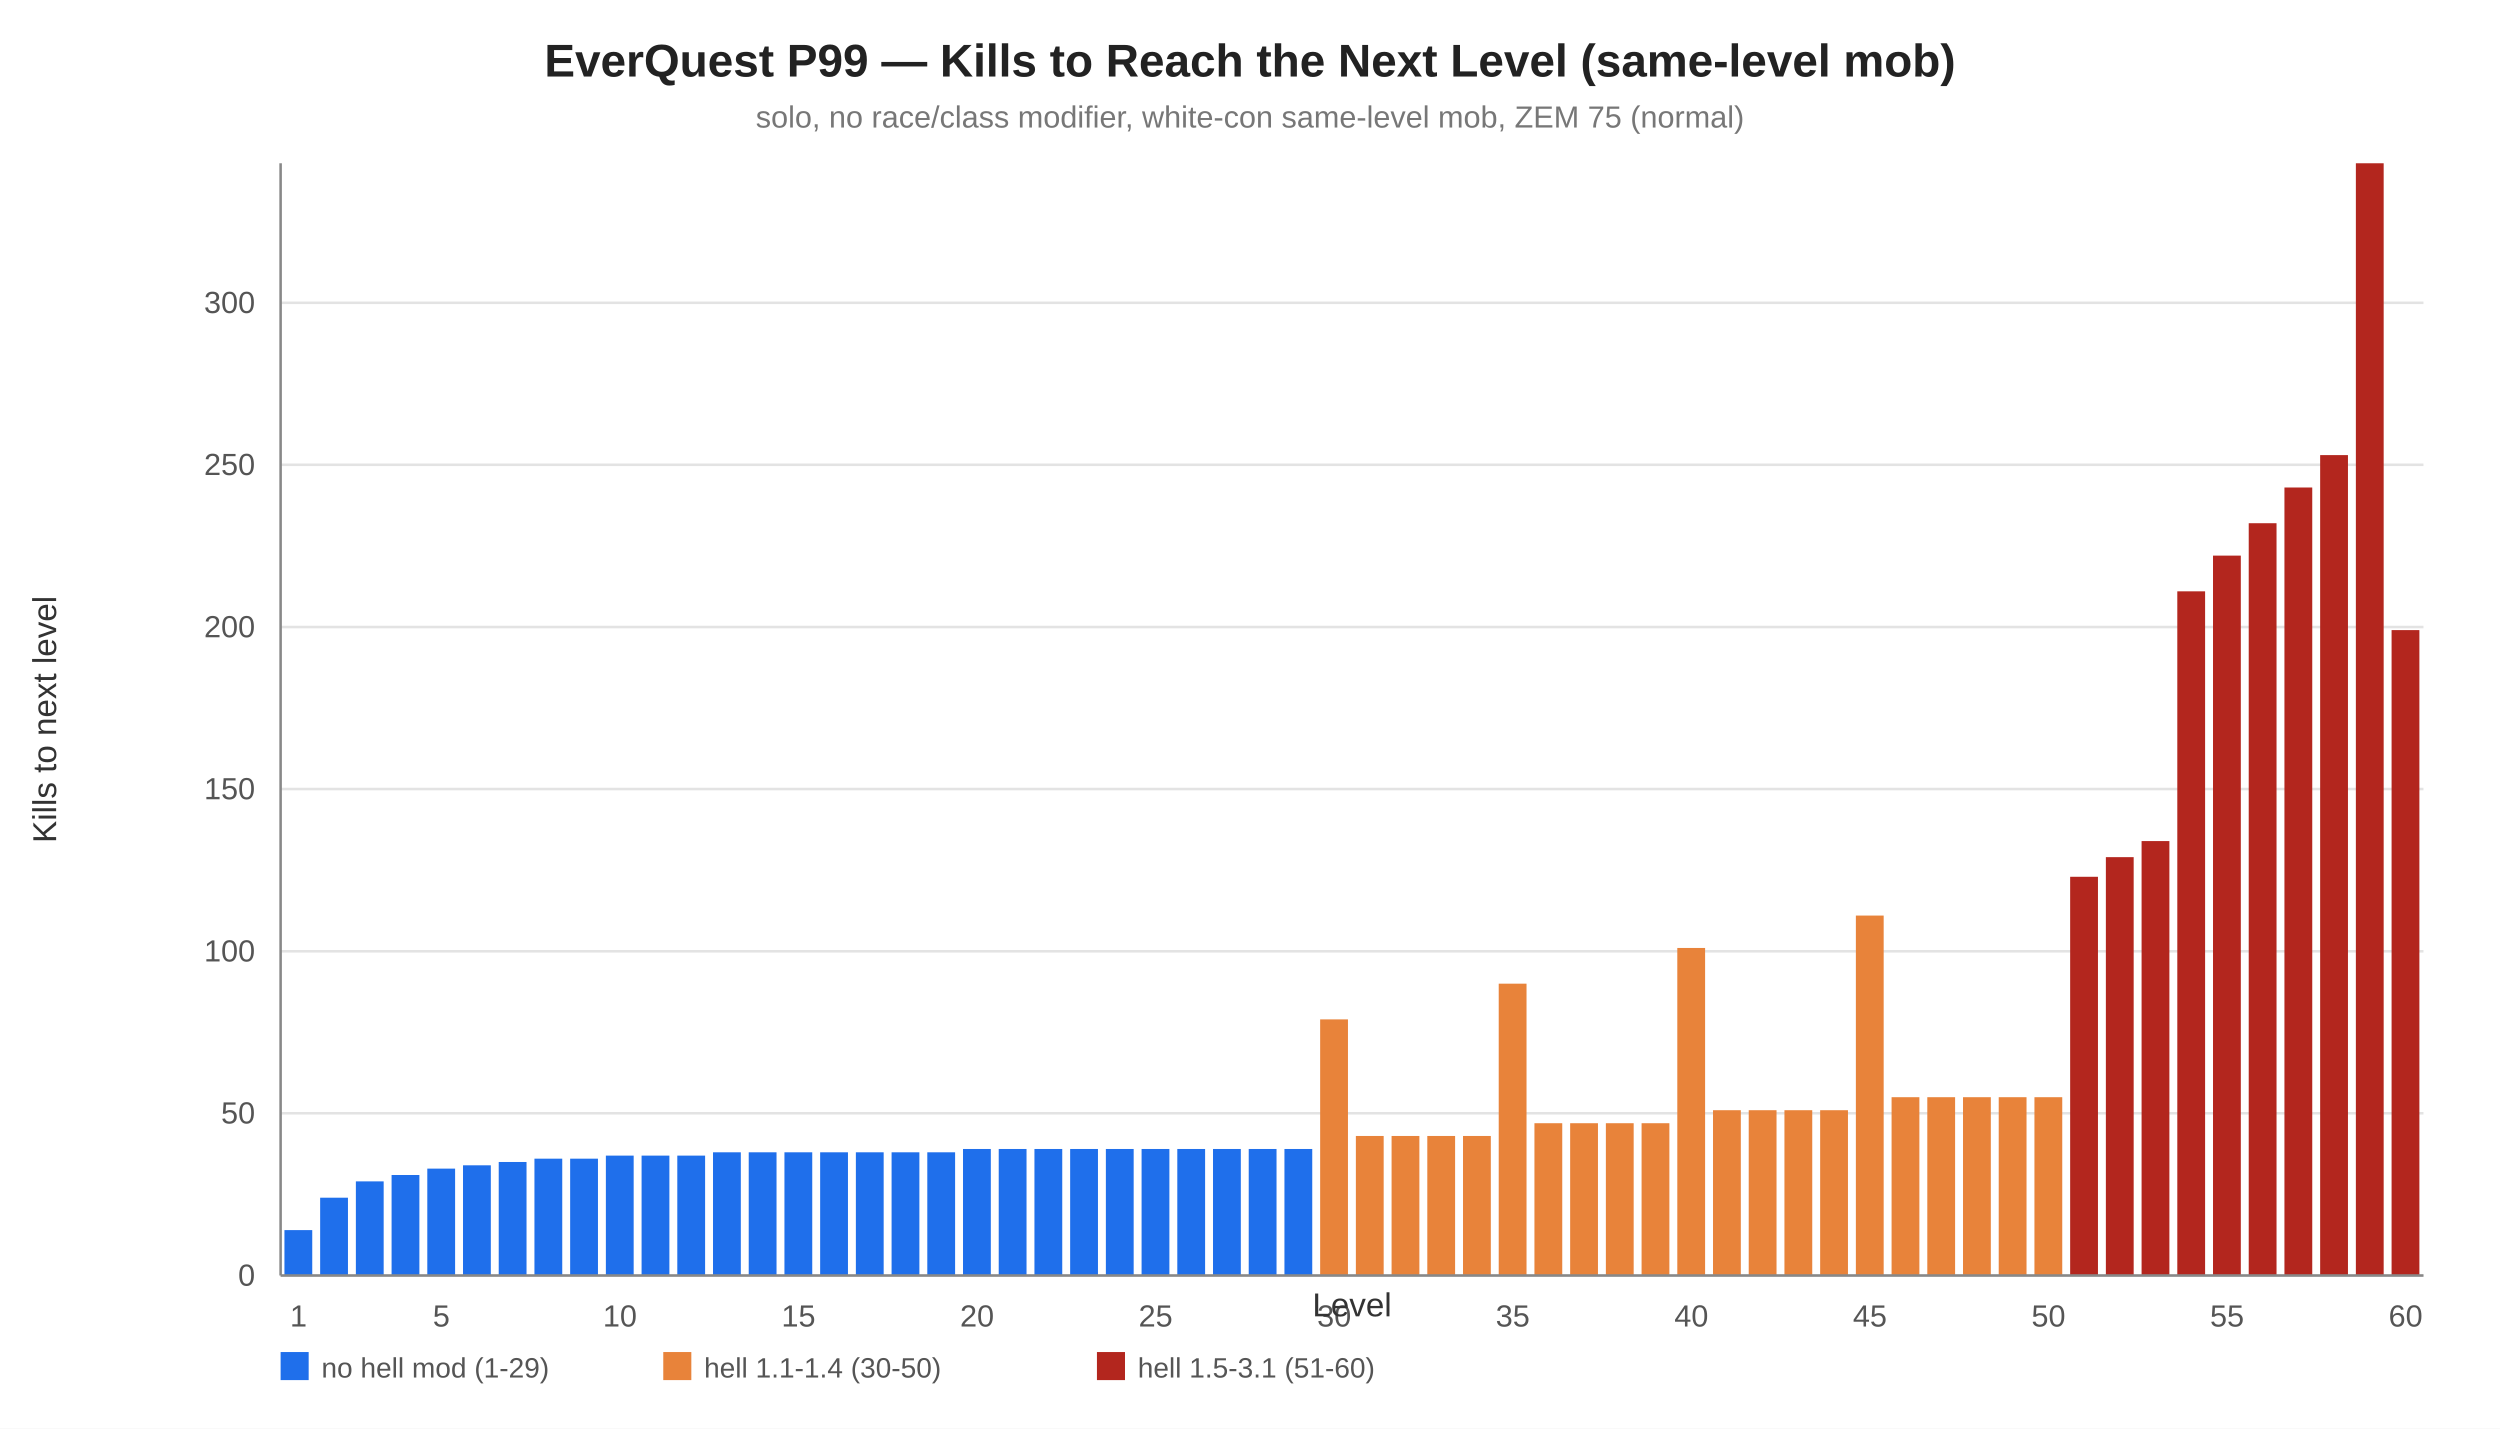
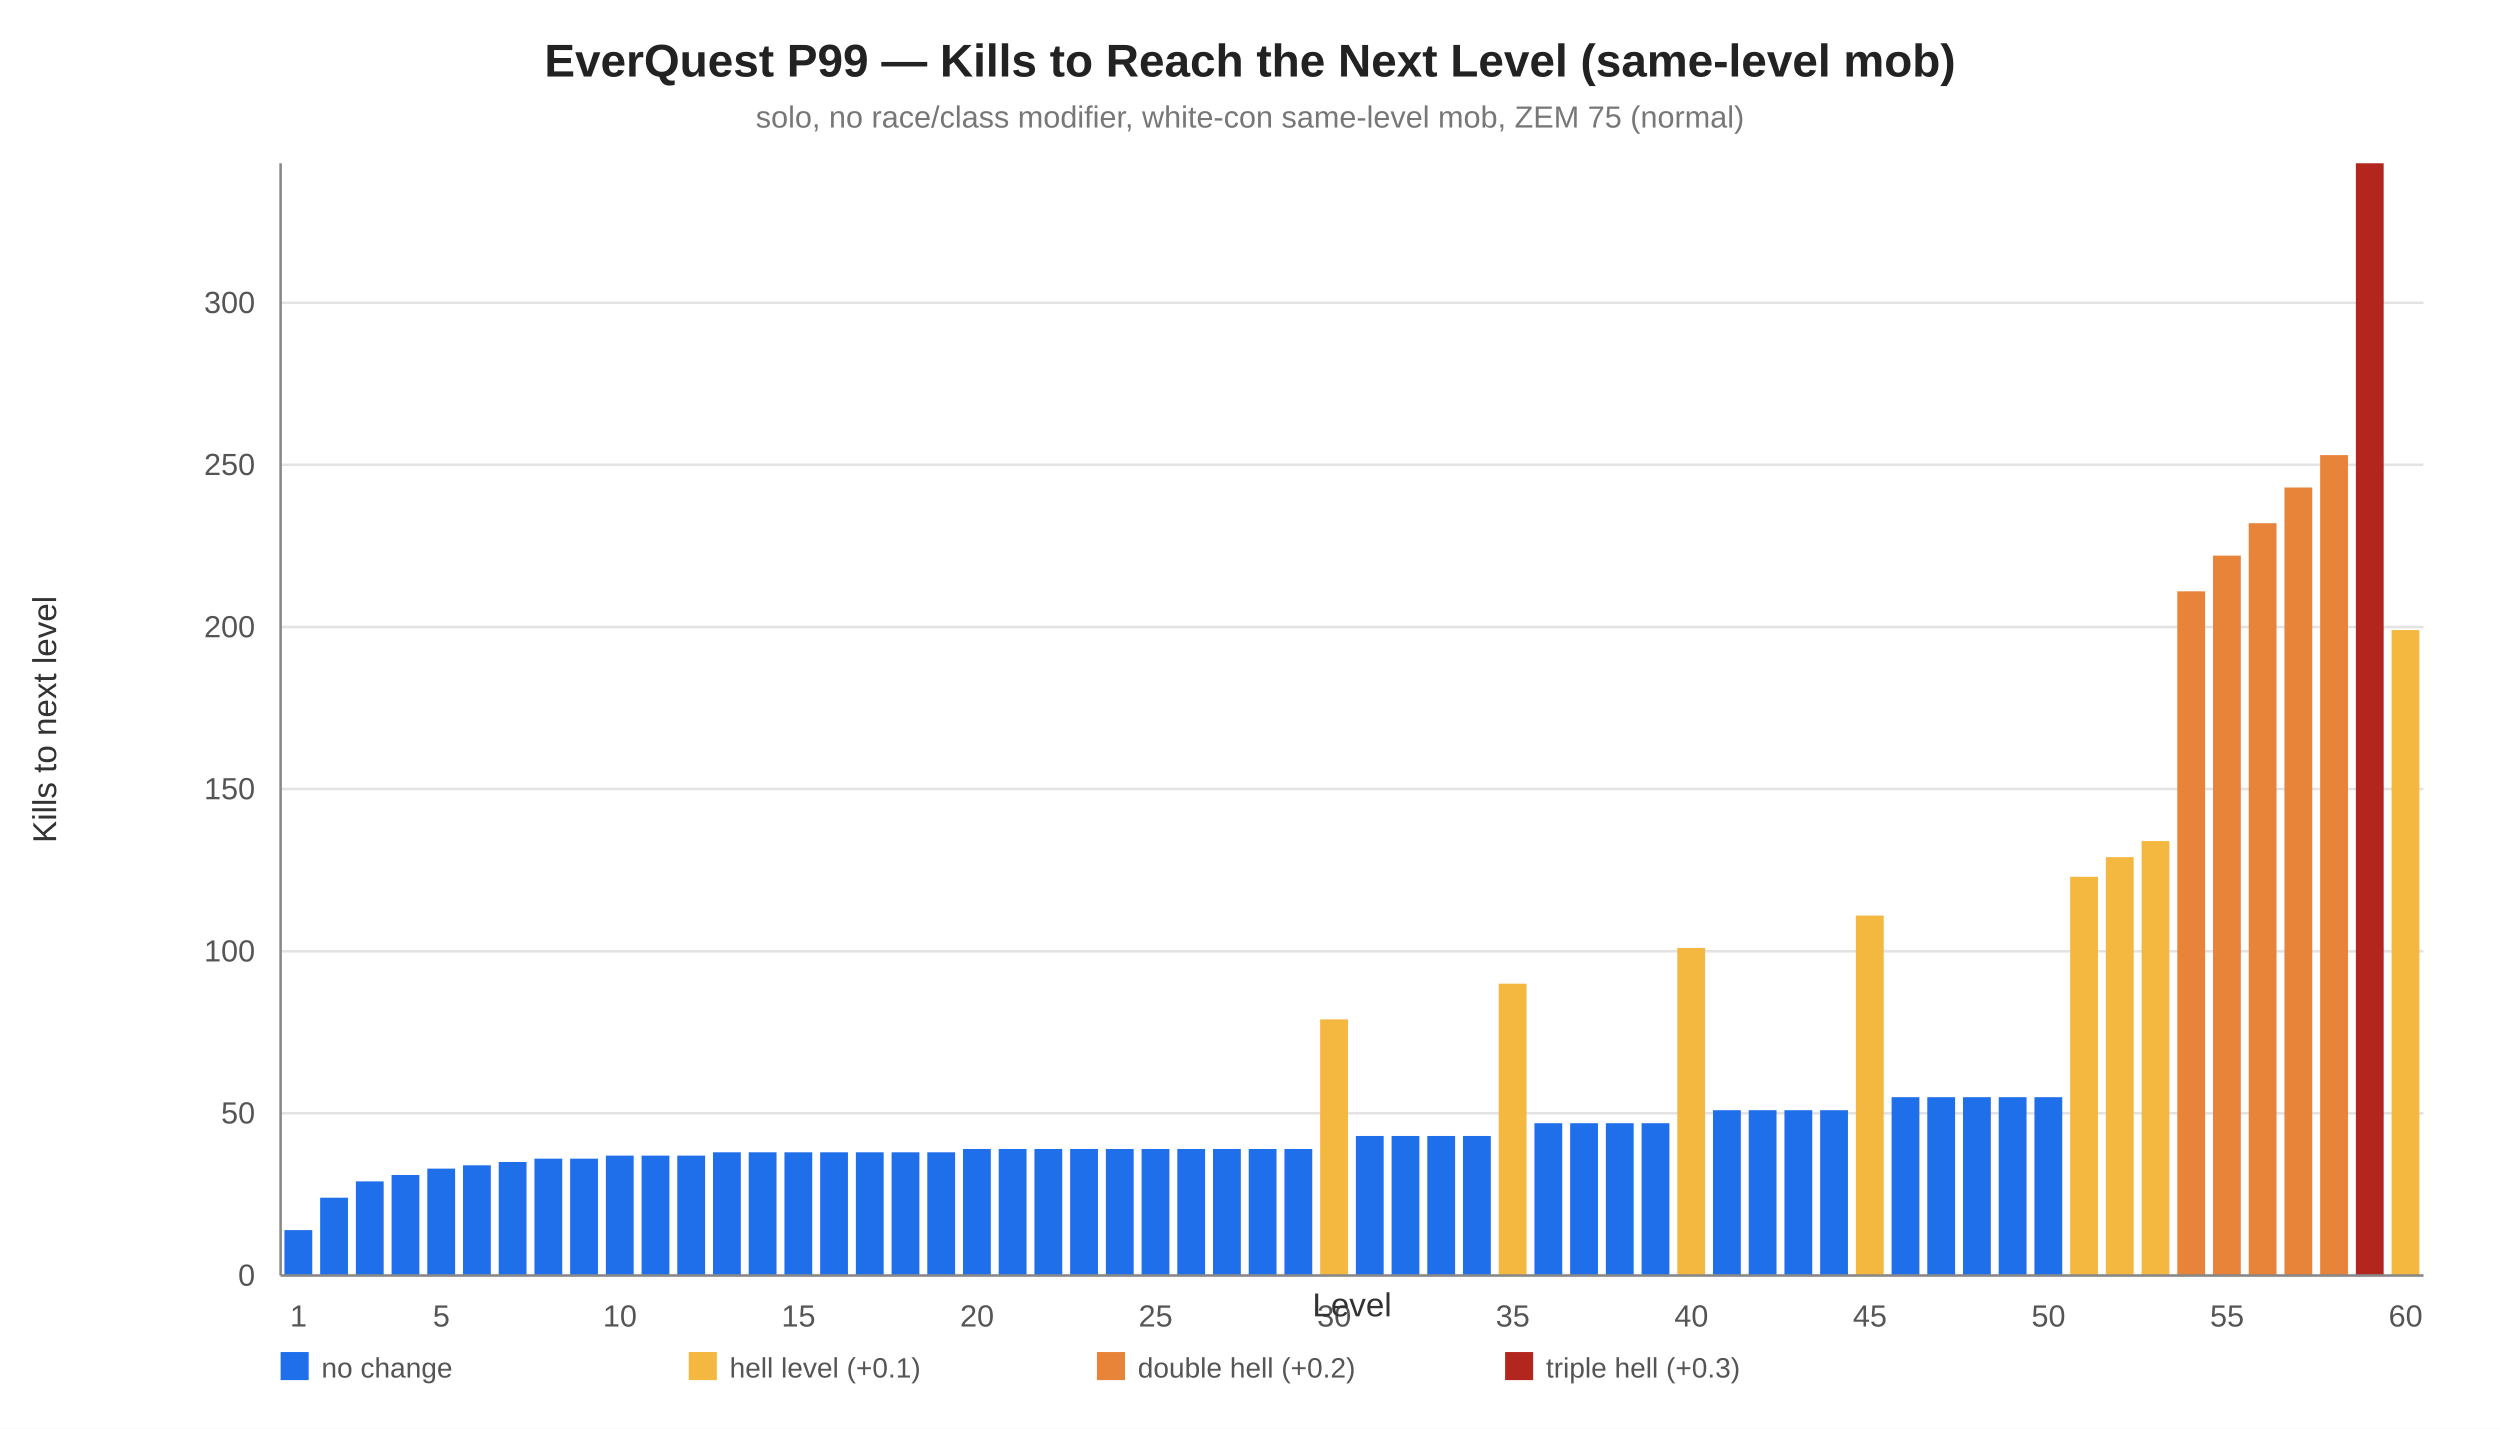
<svg xmlns="http://www.w3.org/2000/svg" width="980" height="560" viewBox="0 0 980 560" font-family="system-ui,Arial,sans-serif">
  <rect width="980" height="560" fill="#ffffff" />
  <text x="490" y="30" text-anchor="middle" font-size="18" font-weight="600" fill="#222">EverQuest P99 — Kills to Reach the Next Level (same-level mob)</text>
  <text x="490" y="50" text-anchor="middle" font-size="12" fill="#777">solo, no race/class modifier, white-con same-level mob, ZEM 75 (normal)</text>
  <line x1="110" y1="500.0" x2="950" y2="500.0" stroke="#e3e3e3" />
  <text x="100" y="504.0" text-anchor="end" font-size="12" fill="#555">0</text>
  <line x1="110" y1="436.4" x2="950" y2="436.4" stroke="#e3e3e3" />
  <text x="100" y="440.4" text-anchor="end" font-size="12" fill="#555">50</text>
  <line x1="110" y1="372.9" x2="950" y2="372.9" stroke="#e3e3e3" />
  <text x="100" y="376.9" text-anchor="end" font-size="12" fill="#555">100</text>
  <line x1="110" y1="309.3" x2="950" y2="309.3" stroke="#e3e3e3" />
  <text x="100" y="313.3" text-anchor="end" font-size="12" fill="#555">150</text>
  <line x1="110" y1="245.8" x2="950" y2="245.8" stroke="#e3e3e3" />
  <text x="100" y="249.8" text-anchor="end" font-size="12" fill="#555">200</text>
  <line x1="110" y1="182.2" x2="950" y2="182.2" stroke="#e3e3e3" />
  <text x="100" y="186.2" text-anchor="end" font-size="12" fill="#555">250</text>
  <line x1="110" y1="118.7" x2="950" y2="118.7" stroke="#e3e3e3" />
  <text x="100" y="122.7" text-anchor="end" font-size="12" fill="#555">300</text>
  <text x="117.0" y="520" text-anchor="middle" font-size="12" fill="#555">1</text>
  <text x="173.0" y="520" text-anchor="middle" font-size="12" fill="#555">5</text>
  <text x="243.0" y="520" text-anchor="middle" font-size="12" fill="#555">10</text>
  <text x="313.0" y="520" text-anchor="middle" font-size="12" fill="#555">15</text>
  <text x="383.0" y="520" text-anchor="middle" font-size="12" fill="#555">20</text>
  <text x="453.0" y="520" text-anchor="middle" font-size="12" fill="#555">25</text>
  <text x="523.0" y="520" text-anchor="middle" font-size="12" fill="#555">30</text>
  <text x="593.0" y="520" text-anchor="middle" font-size="12" fill="#555">35</text>
  <text x="663.0" y="520" text-anchor="middle" font-size="12" fill="#555">40</text>
  <text x="733.0" y="520" text-anchor="middle" font-size="12" fill="#555">45</text>
  <text x="803.0" y="520" text-anchor="middle" font-size="12" fill="#555">50</text>
  <text x="873.0" y="520" text-anchor="middle" font-size="12" fill="#555">55</text>
  <text x="943.0" y="520" text-anchor="middle" font-size="12" fill="#555">60</text>
  <rect x="111.5" y="482.2" width="10.9" height="17.8" fill="#1f6feb" />
  <rect x="125.5" y="469.5" width="10.9" height="30.5" fill="#1f6feb" />
  <rect x="139.5" y="463.1" width="10.9" height="36.9" fill="#1f6feb" />
  <rect x="153.5" y="460.6" width="10.9" height="39.4" fill="#1f6feb" />
  <rect x="167.5" y="458.1" width="10.9" height="41.9" fill="#1f6feb" />
  <rect x="181.5" y="456.8" width="10.9" height="43.2" fill="#1f6feb" />
  <rect x="195.5" y="455.5" width="10.9" height="44.5" fill="#1f6feb" />
  <rect x="209.5" y="454.2" width="10.9" height="45.8" fill="#1f6feb" />
  <rect x="223.5" y="454.2" width="10.9" height="45.8" fill="#1f6feb" />
  <rect x="237.5" y="453.0" width="10.9" height="47.0" fill="#1f6feb" />
  <rect x="251.5" y="453.0" width="10.9" height="47.0" fill="#1f6feb" />
  <rect x="265.5" y="453.0" width="10.9" height="47.0" fill="#1f6feb" />
  <rect x="279.5" y="451.7" width="10.9" height="48.3" fill="#1f6feb" />
  <rect x="293.5" y="451.7" width="10.9" height="48.3" fill="#1f6feb" />
  <rect x="307.5" y="451.7" width="10.9" height="48.3" fill="#1f6feb" />
  <rect x="321.5" y="451.7" width="10.9" height="48.3" fill="#1f6feb" />
  <rect x="335.5" y="451.7" width="10.9" height="48.3" fill="#1f6feb" />
  <rect x="349.5" y="451.7" width="10.9" height="48.3" fill="#1f6feb" />
  <rect x="363.5" y="451.7" width="10.9" height="48.3" fill="#1f6feb" />
  <rect x="377.5" y="450.4" width="10.9" height="49.6" fill="#1f6feb" />
  <rect x="391.5" y="450.4" width="10.9" height="49.6" fill="#1f6feb" />
  <rect x="405.5" y="450.4" width="10.9" height="49.6" fill="#1f6feb" />
  <rect x="419.5" y="450.4" width="10.9" height="49.6" fill="#1f6feb" />
  <rect x="433.5" y="450.4" width="10.9" height="49.6" fill="#1f6feb" />
  <rect x="447.5" y="450.4" width="10.9" height="49.6" fill="#1f6feb" />
  <rect x="461.5" y="450.4" width="10.9" height="49.6" fill="#1f6feb" />
  <rect x="475.5" y="450.4" width="10.9" height="49.6" fill="#1f6feb" />
  <rect x="489.5" y="450.4" width="10.9" height="49.6" fill="#1f6feb" />
  <rect x="503.5" y="450.4" width="10.9" height="49.6" fill="#1f6feb" />
-   <rect x="517.5" y="399.6" width="10.9" height="100.4" fill="#e8833a" />
-   <rect x="531.5" y="445.3" width="10.9" height="54.7" fill="#e8833a" />
-   <rect x="545.5" y="445.3" width="10.9" height="54.7" fill="#e8833a" />
-   <rect x="559.5" y="445.3" width="10.9" height="54.7" fill="#e8833a" />
-   <rect x="573.5" y="445.3" width="10.9" height="54.7" fill="#e8833a" />
-   <rect x="587.5" y="385.6" width="10.9" height="114.4" fill="#e8833a" />
-   <rect x="601.5" y="440.3" width="10.9" height="59.7" fill="#e8833a" />
-   <rect x="615.5" y="440.3" width="10.9" height="59.7" fill="#e8833a" />
-   <rect x="629.5" y="440.3" width="10.9" height="59.7" fill="#e8833a" />
-   <rect x="643.5" y="440.3" width="10.9" height="59.7" fill="#e8833a" />
-   <rect x="657.5" y="371.6" width="10.9" height="128.4" fill="#e8833a" />
-   <rect x="671.5" y="435.2" width="10.9" height="64.8" fill="#e8833a" />
-   <rect x="685.5" y="435.2" width="10.9" height="64.8" fill="#e8833a" />
-   <rect x="699.5" y="435.2" width="10.9" height="64.8" fill="#e8833a" />
-   <rect x="713.5" y="435.2" width="10.9" height="64.8" fill="#e8833a" />
-   <rect x="727.5" y="358.9" width="10.9" height="141.1" fill="#e8833a" />
-   <rect x="741.5" y="430.1" width="10.9" height="69.9" fill="#e8833a" />
-   <rect x="755.5" y="430.1" width="10.9" height="69.9" fill="#e8833a" />
-   <rect x="769.5" y="430.1" width="10.9" height="69.9" fill="#e8833a" />
-   <rect x="783.5" y="430.1" width="10.9" height="69.9" fill="#e8833a" />
-   <rect x="797.5" y="430.1" width="10.9" height="69.9" fill="#e8833a" />
-   <rect x="811.5" y="343.7" width="10.9" height="156.3" fill="#b3261e" />
-   <rect x="825.5" y="336.0" width="10.9" height="164.0" fill="#b3261e" />
-   <rect x="839.5" y="329.7" width="10.9" height="170.3" fill="#b3261e" />
-   <rect x="853.5" y="231.8" width="10.9" height="268.2" fill="#b3261e" />
-   <rect x="867.5" y="217.8" width="10.9" height="282.2" fill="#b3261e" />
-   <rect x="881.5" y="205.1" width="10.9" height="294.9" fill="#b3261e" />
-   <rect x="895.5" y="191.1" width="10.9" height="308.9" fill="#b3261e" />
-   <rect x="909.5" y="178.4" width="10.9" height="321.6" fill="#b3261e" />
+   <rect x="517.5" y="399.6" width="10.9" height="100.4" fill="#f4b740" />
+   <rect x="531.5" y="445.3" width="10.9" height="54.7" fill="#1f6feb" />
+   <rect x="545.5" y="445.3" width="10.9" height="54.7" fill="#1f6feb" />
+   <rect x="559.5" y="445.3" width="10.9" height="54.7" fill="#1f6feb" />
+   <rect x="573.5" y="445.3" width="10.9" height="54.7" fill="#1f6feb" />
+   <rect x="587.5" y="385.6" width="10.9" height="114.4" fill="#f4b740" />
+   <rect x="601.5" y="440.3" width="10.9" height="59.7" fill="#1f6feb" />
+   <rect x="615.5" y="440.3" width="10.9" height="59.7" fill="#1f6feb" />
+   <rect x="629.5" y="440.3" width="10.9" height="59.7" fill="#1f6feb" />
+   <rect x="643.5" y="440.3" width="10.9" height="59.7" fill="#1f6feb" />
+   <rect x="657.5" y="371.6" width="10.9" height="128.4" fill="#f4b740" />
+   <rect x="671.5" y="435.2" width="10.9" height="64.8" fill="#1f6feb" />
+   <rect x="685.5" y="435.2" width="10.9" height="64.8" fill="#1f6feb" />
+   <rect x="699.5" y="435.2" width="10.9" height="64.8" fill="#1f6feb" />
+   <rect x="713.5" y="435.2" width="10.9" height="64.8" fill="#1f6feb" />
+   <rect x="727.5" y="358.9" width="10.9" height="141.1" fill="#f4b740" />
+   <rect x="741.5" y="430.1" width="10.9" height="69.9" fill="#1f6feb" />
+   <rect x="755.5" y="430.1" width="10.9" height="69.9" fill="#1f6feb" />
+   <rect x="769.5" y="430.1" width="10.9" height="69.9" fill="#1f6feb" />
+   <rect x="783.5" y="430.1" width="10.9" height="69.9" fill="#1f6feb" />
+   <rect x="797.5" y="430.1" width="10.9" height="69.9" fill="#1f6feb" />
+   <rect x="811.5" y="343.7" width="10.9" height="156.3" fill="#f4b740" />
+   <rect x="825.5" y="336.0" width="10.9" height="164.0" fill="#f4b740" />
+   <rect x="839.5" y="329.7" width="10.9" height="170.3" fill="#f4b740" />
+   <rect x="853.5" y="231.8" width="10.9" height="268.2" fill="#e8833a" />
+   <rect x="867.5" y="217.8" width="10.9" height="282.2" fill="#e8833a" />
+   <rect x="881.5" y="205.1" width="10.9" height="294.9" fill="#e8833a" />
+   <rect x="895.5" y="191.1" width="10.9" height="308.9" fill="#e8833a" />
+   <rect x="909.5" y="178.4" width="10.9" height="321.6" fill="#e8833a" />
  <rect x="923.5" y="64.0" width="10.9" height="436.0" fill="#b3261e" />
-   <rect x="937.5" y="247.0" width="10.9" height="253.0" fill="#b3261e" />
+   <rect x="937.5" y="247.0" width="10.9" height="253.0" fill="#f4b740" />
  <line x1="110" y1="64" x2="110" y2="500" stroke="#888" />
  <line x1="110" y1="500" x2="950" y2="500" stroke="#888" />
  <text x="530" y="516" text-anchor="middle" font-size="13" fill="#333">Level</text>
  <text x="22" y="282" text-anchor="middle" font-size="13" fill="#333" transform="rotate(-90 22 282)">Kills to next level</text>
  <rect x="110" y="530" width="11" height="11" fill="#1f6feb" />
-   <text x="126" y="540" font-size="11" fill="#555">no hell mod (1-29)</text>
-   <rect x="260" y="530" width="11" height="11" fill="#e8833a" />
-   <text x="276" y="540" font-size="11" fill="#555">hell 1.1-1.4 (30-50)</text>
-   <rect x="430" y="530" width="11" height="11" fill="#b3261e" />
-   <text x="446" y="540" font-size="11" fill="#555">hell 1.5-3.1 (51-60)</text>
+   <text x="126" y="540" font-size="11" fill="#555">no change</text>
+   <rect x="270" y="530" width="11" height="11" fill="#f4b740" />
+   <text x="286" y="540" font-size="11" fill="#555">hell level (+0.1)</text>
+   <rect x="430" y="530" width="11" height="11" fill="#e8833a" />
+   <text x="446" y="540" font-size="11" fill="#555">double hell (+0.2)</text>
+   <rect x="590" y="530" width="11" height="11" fill="#b3261e" />
+   <text x="606" y="540" font-size="11" fill="#555">triple hell (+0.3)</text>
</svg>
